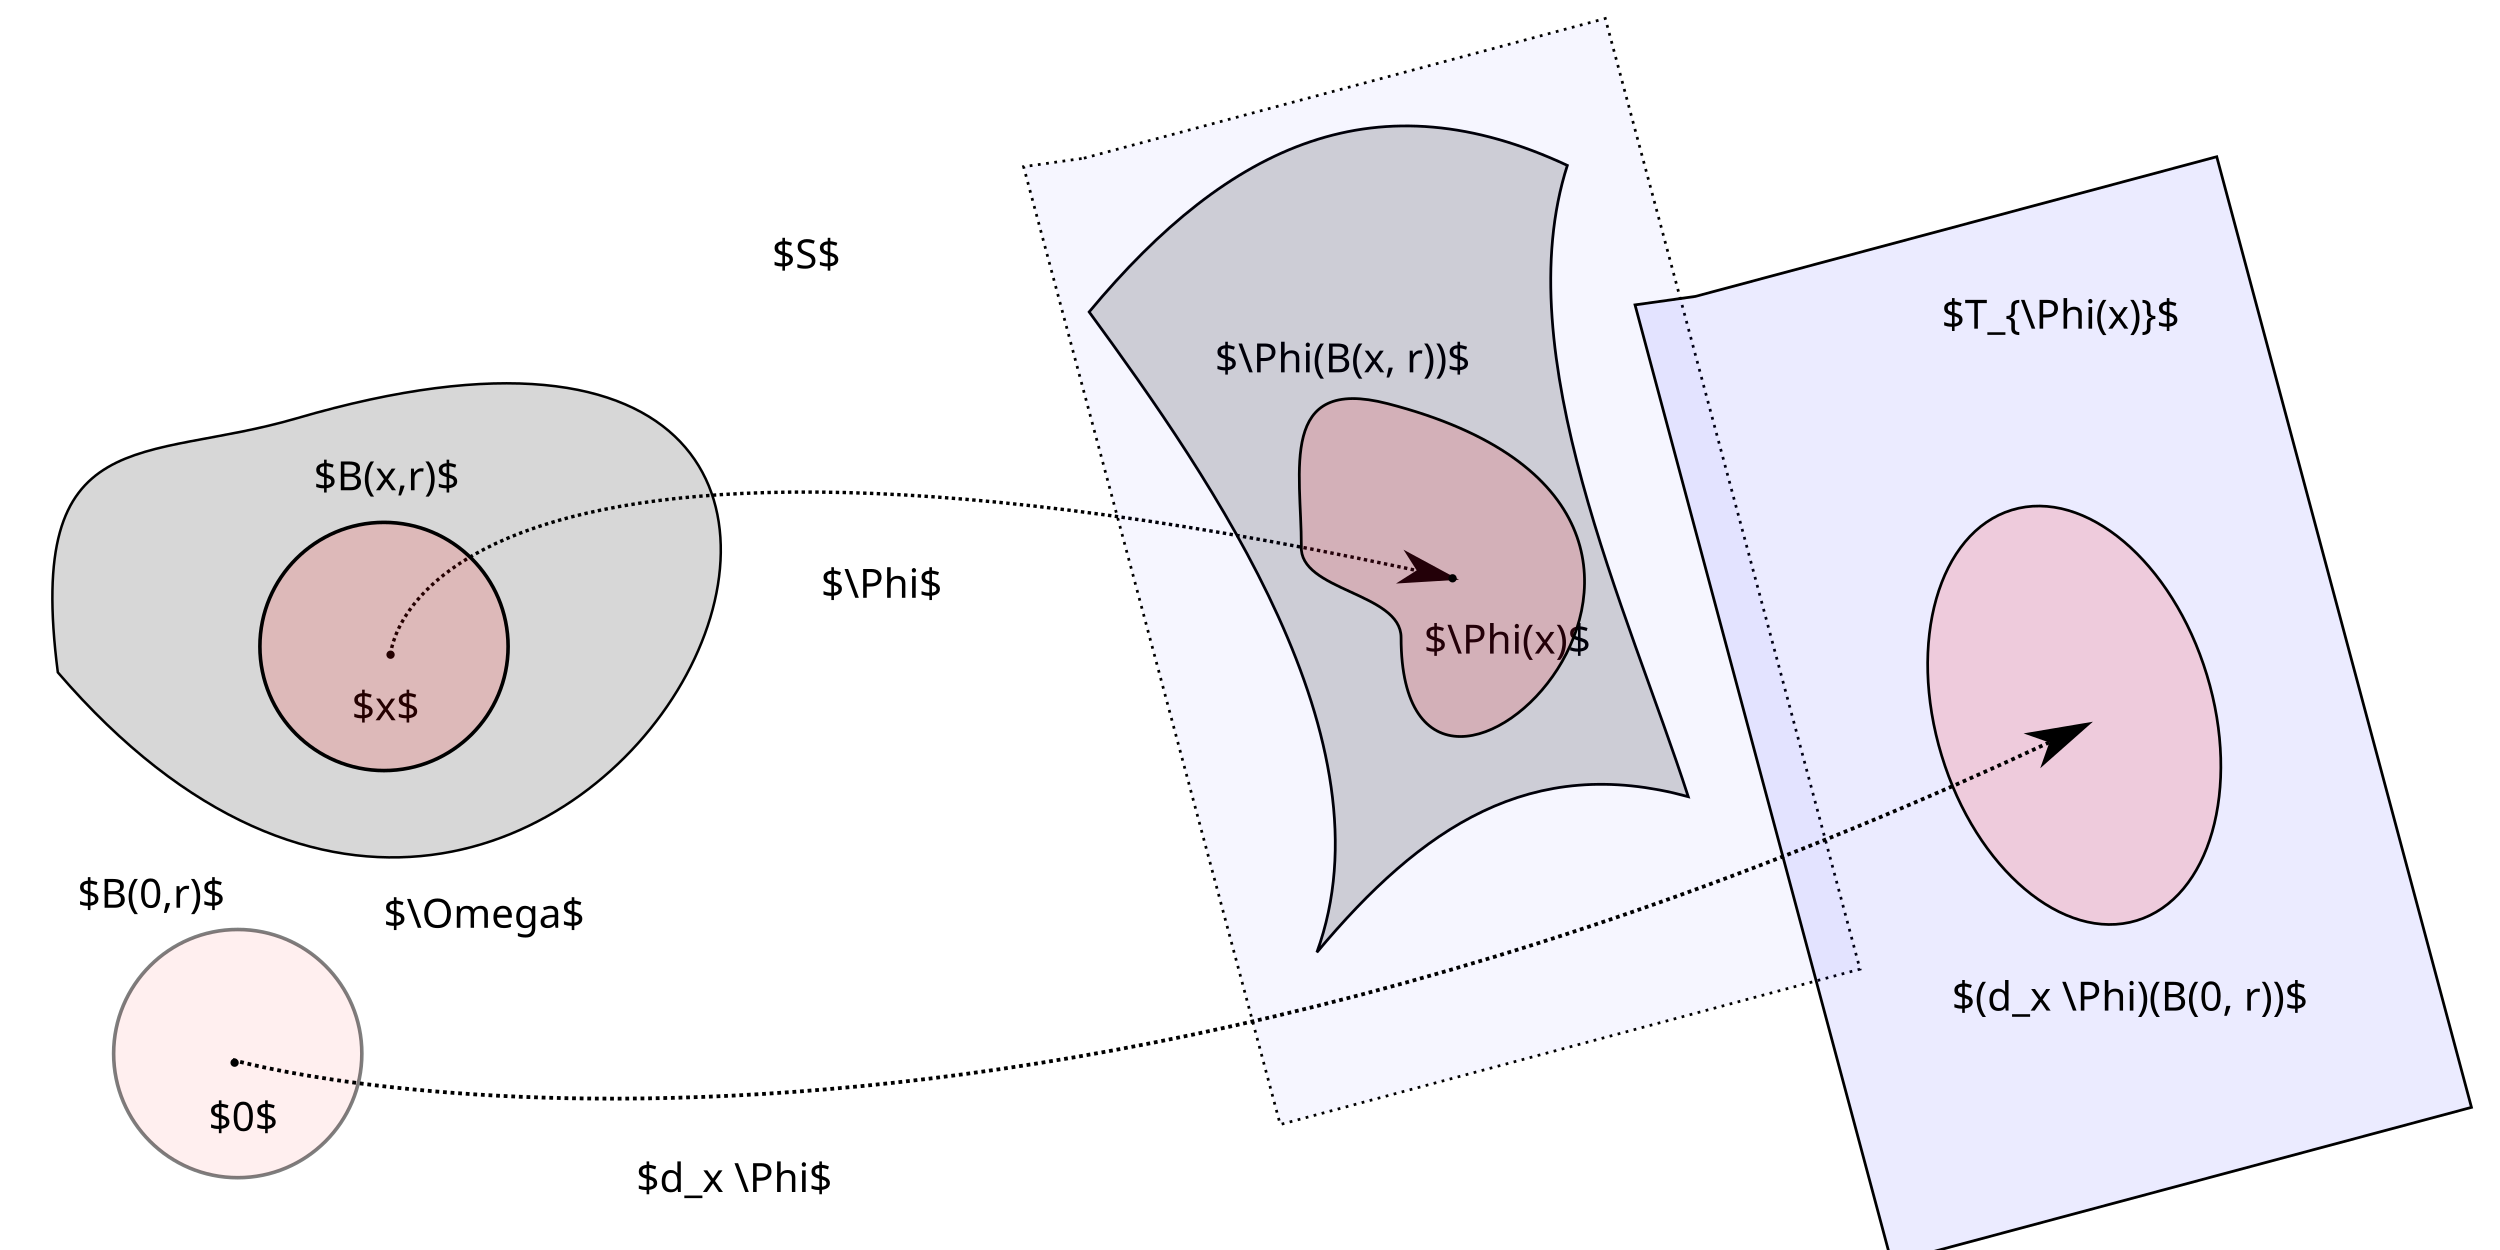
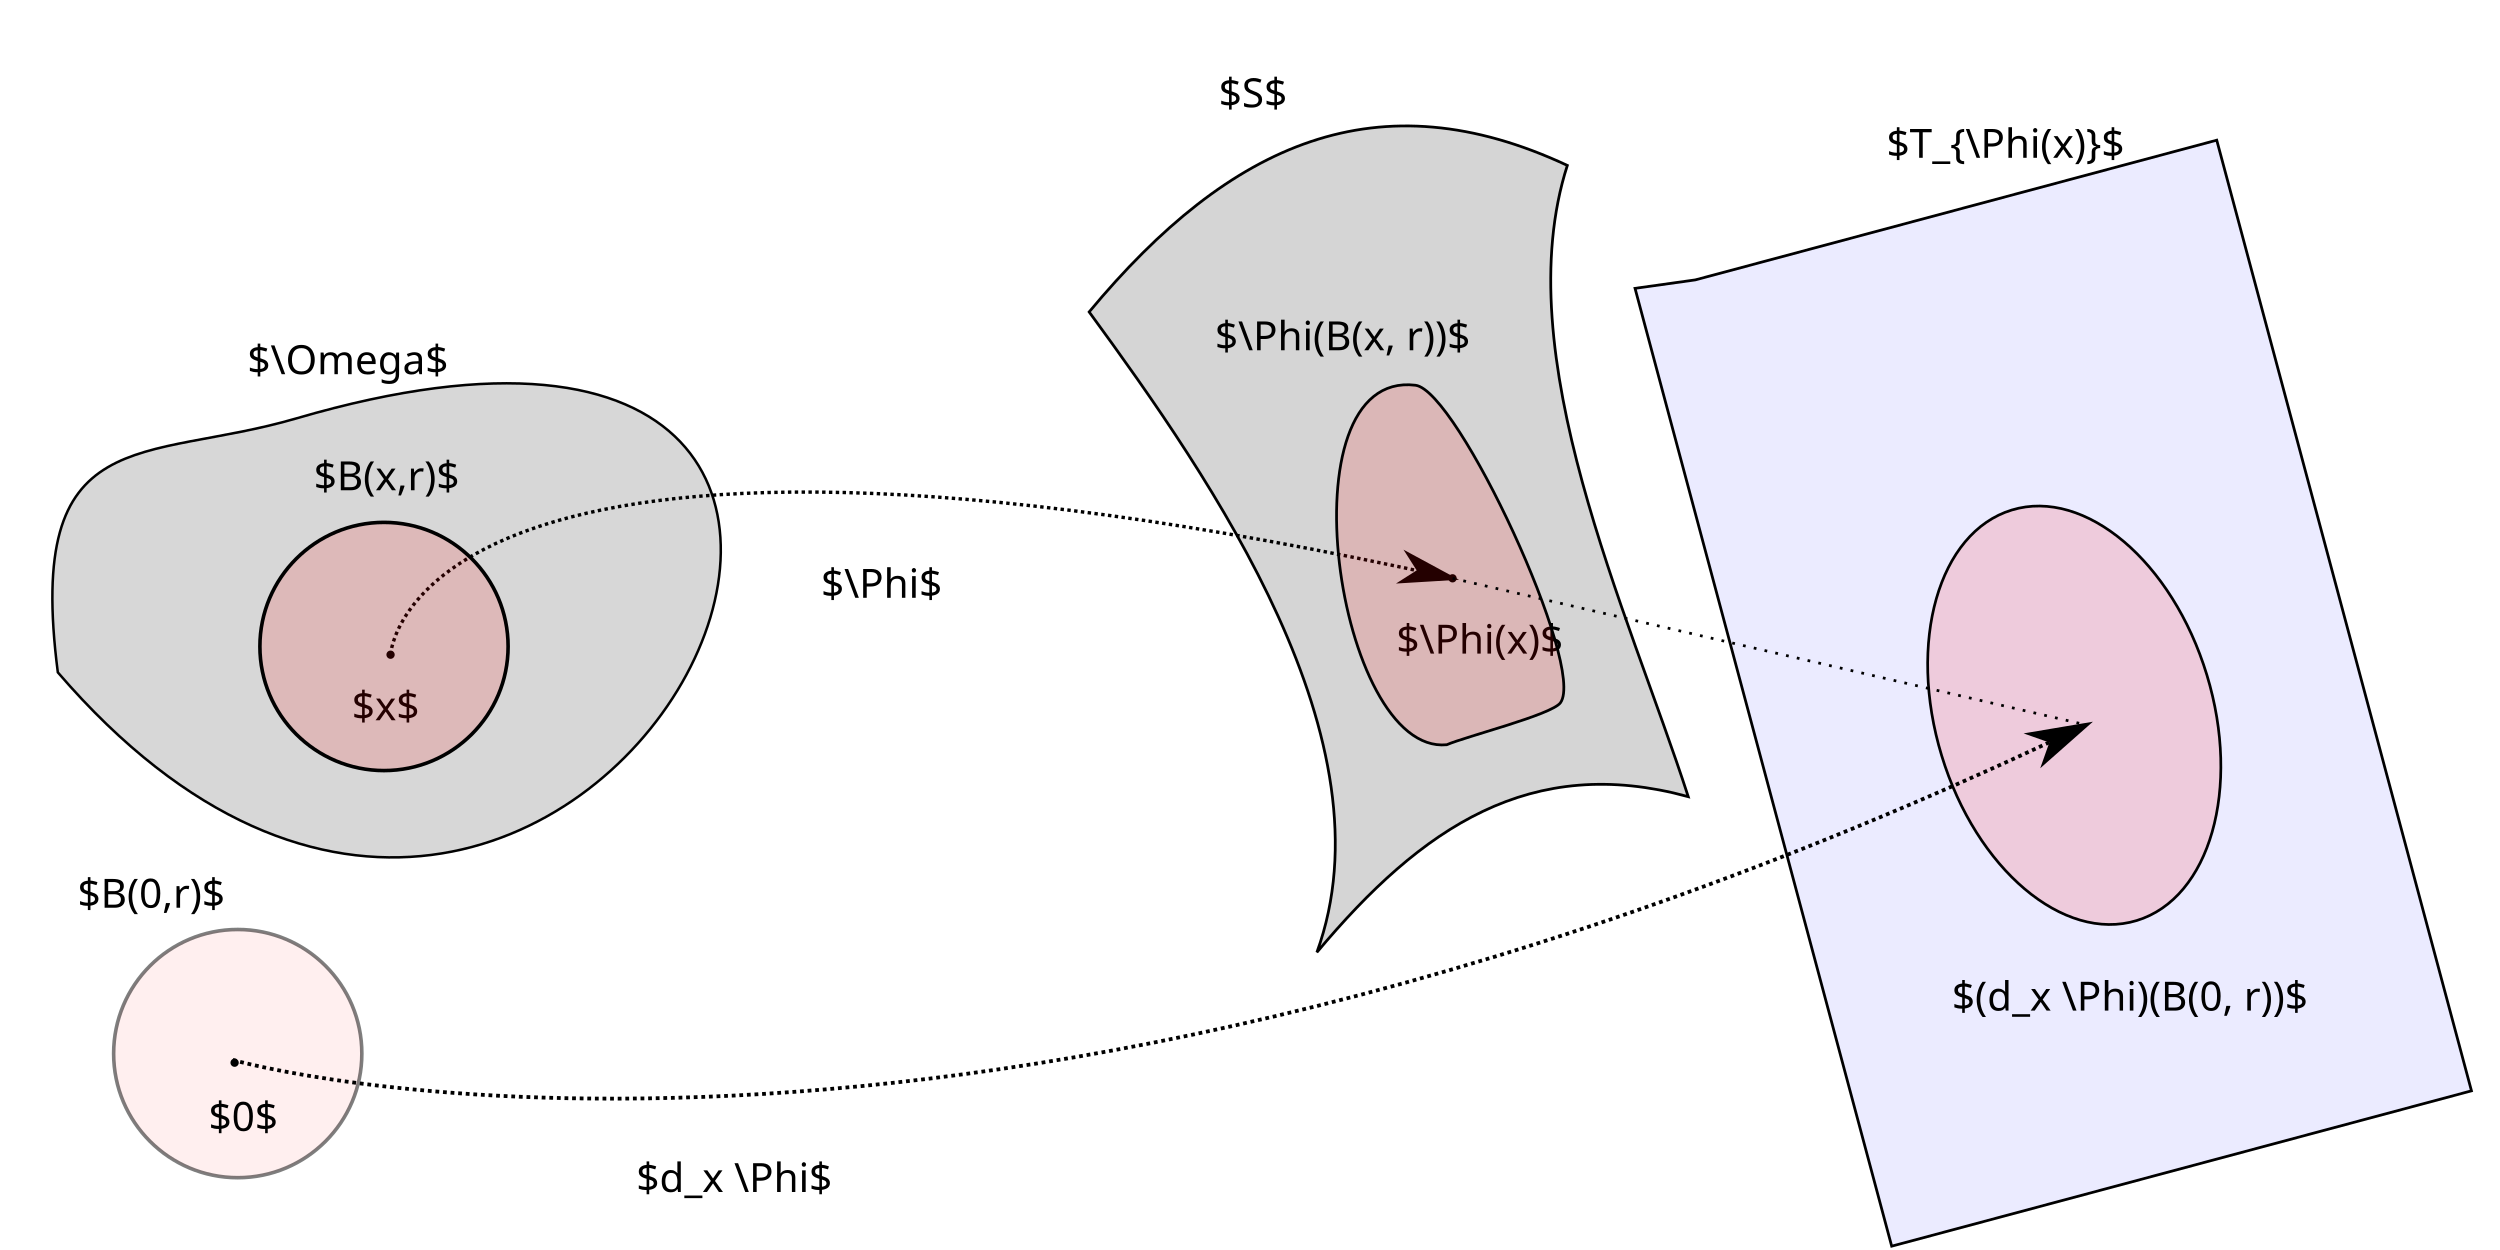
<svg xmlns="http://www.w3.org/2000/svg" width="240mm" height="120mm" viewBox="0 0 240 120" version="1.1" id="svg8">
  <defs id="defs2">
    <marker style="overflow:visible;" id="Arrow1Lend" refX="0.0" refY="0.0" orient="auto">
      <path transform="scale(0.8) rotate(180) translate(12.5,0)" style="fill-rule:evenodd;fill:context-stroke;stroke:context-stroke;stroke-width:1.0pt;" d="M 0.0,0.0 L 5.0,-5.0 L -12.5,0.0 L 5.0,5.0 L 0.0,0.0 z " id="path5764" />
    </marker>
  </defs>
  <g id="layer2">
    <path style="fill:#000000;stroke:#000000;stroke-width:0.265px;stroke-linecap:butt;stroke-linejoin:miter;stroke-opacity:1;fill-opacity:0.165" d="m 150.464,192.88 c -5.832,18.181 5.795,42.666 11.608,60.599 -15.097,-4.116 -25.561,2.881 -35.652,14.945 7.375,-20.256 -9.969,-45.208 -21.862,-61.479 13.642,-16.403 27.804,-22.519 45.906,-14.065 z" id="path56601" transform="translate(0,-177)" />
  </g>
  <g id="layer1" transform="translate(0,-177)">
    <path style="fill:#000000;stroke:#000000;stroke-width:0.243px;stroke-linecap:butt;stroke-linejoin:miter;stroke-opacity:0.996;fill-opacity:0.16" d="M 5.551,241.548 C 2.419,217.288 13.777,221.458 28.463,217.163 107.561,194.029 55.696,299.833 5.551,241.548 Z" id="path856" />
    <text xml:space="preserve" style="font-size:3.881px;line-height:1.25;font-family:sans-serif;-inkscape-font-specification:'sans-serif, Normal';stroke-width:0.265" x="30.125" y="224.067" id="text2665">
      <tspan id="tspan2663" style="stroke-width:0.265" x="30.125" y="224.067">$B(x,r)$</tspan>
    </text>
    <ellipse style="opacity:0;fill:#000000;fill-opacity:1;stroke:#9f00a1;stroke-width:1;stroke-opacity:1" id="path4313" cx="42.632" cy="240.73" rx="6.334" ry="4.548" />
-     <text xml:space="preserve" style="font-size:3.881px;line-height:1.25;font-family:sans-serif;-inkscape-font-specification:'sans-serif, Normal';stroke-width:0.265" x="36.828" y="266.067" id="text1711">
-       <tspan id="tspan1709" style="stroke-width:0.265" x="36.828" y="266.067">$\Omega$</tspan>
+     <text xml:space="preserve" style="font-size:3.881px;line-height:1.25;font-family:sans-serif;-inkscape-font-specification:'sans-serif, Normal';stroke-width:0.265" x="23.753" y="212.923" id="text1711">
+       <tspan id="tspan1709" style="stroke-width:0.265" x="23.753" y="212.923">$\Omega$</tspan>
    </text>
-     <text xml:space="preserve" style="font-size:3.881px;line-height:1.25;font-family:sans-serif;-inkscape-font-specification:'sans-serif, Normal';stroke-width:0.265" x="74.124" y="202.767" id="text2411">
-       <tspan id="tspan2409" style="stroke-width:0.265" x="74.124" y="202.767">$S$</tspan>
+     <text xml:space="preserve" style="font-size:3.881px;line-height:1.25;font-family:sans-serif;-inkscape-font-specification:'sans-serif, Normal';stroke-width:0.265" x="117.004" y="187.299" id="text2411">
+       <tspan id="tspan2409" style="stroke-width:0.265" x="117.004" y="187.299">$S$</tspan>
    </text>
    <path style="fill:none;stroke:#000000;stroke-width:0.328;stroke-linecap:butt;stroke-linejoin:miter;stroke-miterlimit:4;stroke-dasharray:0.328, 0.328;stroke-dashoffset:0;stroke-opacity:1;marker-end:url(#Arrow1Lend)" d="m 37.493,239.852 c 0,0 1.607,-29.565 101.951,-7.335" id="path5407" />
    <text xml:space="preserve" style="font-size:3.881px;line-height:1.25;font-family:sans-serif;-inkscape-font-specification:'sans-serif, Normal';stroke-width:0.265" x="78.823" y="234.386" id="text12605">
      <tspan id="tspan12603" style="stroke-width:0.265" x="78.823" y="234.386">$\Phi$</tspan>
    </text>
    <circle id="path10804" style="fill:#000000;stroke:none;stroke-width:0.265" cx="37.493" cy="239.852" r="0.397" />
    <text xml:space="preserve" style="font-size:3.881px;line-height:1.25;font-family:sans-serif;-inkscape-font-specification:'sans-serif, Normal';stroke-width:0.265" x="33.778" y="246.143" id="text12798">
      <tspan id="tspan12796" style="stroke-width:0.265" x="33.778" y="246.143">$x$</tspan>
    </text>
-     <text xml:space="preserve" style="font-size:3.881px;line-height:1.25;font-family:sans-serif;-inkscape-font-specification:'sans-serif, Normal';stroke-width:0.265" x="116.641" y="212.741" id="text13657">
-       <tspan id="tspan13655" style="stroke-width:0.265" x="116.641" y="212.741">$\Phi(B(x, r))$</tspan>
+     <text xml:space="preserve" style="font-size:3.881px;line-height:1.25;font-family:sans-serif;-inkscape-font-specification:'sans-serif, Normal';stroke-width:0.265" x="116.641" y="210.624" id="text13657">
+       <tspan id="tspan13655" style="stroke-width:0.265" x="116.641" y="210.624">$\Phi(B(x, r))$</tspan>
    </text>
-     <text xml:space="preserve" style="font-size:3.881px;line-height:1.25;font-family:sans-serif;-inkscape-font-specification:'sans-serif, Normal';stroke-width:0.265" x="136.706" y="239.748" id="text15074">
-       <tspan id="tspan15072" style="stroke-width:0.265" x="136.706" y="239.748">$\Phi(x)$</tspan>
+     <text xml:space="preserve" style="font-size:3.881px;line-height:1.25;font-family:sans-serif;-inkscape-font-specification:'sans-serif, Normal';stroke-width:0.265" x="134.06" y="239.748" id="text15074">
+       <tspan id="tspan15072" style="stroke-width:0.265" x="134.06" y="239.748">$\Phi(x)$</tspan>
    </text>
-     <path style="fill:#0000ff;fill-opacity:0.038;stroke:#000000;stroke-width:0.265;stroke-linecap:butt;stroke-linejoin:miter;stroke-opacity:1;stroke-miterlimit:4;stroke-dasharray:0.265, 0.53;stroke-dashoffset:0" d="m 104.052,192.188 50.056,-13.413 24.454,91.263 -55.659,14.914 -24.639,-91.952 z" id="path15756" />
-     <path style="fill:#0000ff;fill-opacity:0.079;stroke:#000000;stroke-width:0.265px;stroke-linecap:butt;stroke-linejoin:miter;stroke-opacity:1" d="m 162.751,205.457 50.056,-13.413 24.454,91.263 -55.659,14.914 -24.639,-91.952 z" id="path15756-3" />
+     <path style="fill:#0000ff;fill-opacity:0.079;stroke:#000000;stroke-width:0.265px;stroke-linecap:butt;stroke-linejoin:miter;stroke-opacity:1" d="m 162.751,203.869 50.056,-13.413 24.454,91.263 -55.659,14.914 -24.639,-91.952 z" id="path15756-3" />
    <circle style="opacity:1;fill:#ff0000;fill-opacity:0.142;stroke:#000000;stroke-width:0.347;stroke-opacity:1" id="path4325" cx="36.864" cy="239.062" r="11.914" />
    <circle style="fill:#f60000;fill-opacity:0.065;stroke:#000000;stroke-width:0.347;stroke-opacity:0.507;opacity:1" id="path4325-6" cx="22.823" cy="278.145" r="11.914" />
-     <path style="fill:#f60000;fill-opacity:0.142;stroke:#000000;stroke-width:0.265px;stroke-linecap:butt;stroke-linejoin:miter;stroke-opacity:1" d="m 124.927,229.417 c 0.018,-7.133 -2.257,-16.388 8.287,-13.667 41.765,10.778 1.289,49.702 1.289,22.454 0,-4.332 -9.829,-4.462 -9.576,-8.786 z" id="path5284" />
    <circle id="path22554" style="fill:#000000;stroke:none;stroke-width:0.265" cx="139.444" cy="232.517" r="0.397" />
    <ellipse style="fill:#ff0000;fill-opacity:0.14;stroke:#000000;stroke-width:0.26;stroke-miterlimit:4;stroke-dasharray:none;stroke-dashoffset:0" id="path23074" cx="119.018" cy="292.983" rx="13.306" ry="20.598" transform="rotate(-16.91876)" />
    <text xml:space="preserve" style="font-size:3.881px;line-height:1.25;font-family:sans-serif;-inkscape-font-specification:'sans-serif, Normal';stroke-width:0.265" x="7.45" y="264.146" id="text30679">
      <tspan id="tspan30677" style="stroke-width:0.265" x="7.45" y="264.146">$B(0,r)$</tspan>
    </text>
    <circle id="path30794" style="fill:#000000;stroke:none;stroke-width:0.265" cx="22.522" cy="279.02" r="0.397" />
    <path style="fill:none;stroke:#000000;stroke-width:0.365;stroke-linecap:butt;stroke-linejoin:miter;stroke-miterlimit:4;stroke-dasharray:0.365, 0.365;stroke-dashoffset:0;stroke-opacity:1;marker-end:url(#Arrow1Lend)" d="m 22.346,278.753 c 0,0 68.998,19.845 177.932,-32.163" id="path30829" />
    <text xml:space="preserve" style="font-size:3.881px;line-height:1.25;font-family:sans-serif;-inkscape-font-specification:'sans-serif, Normal';stroke-width:0.265" x="61.089" y="291.43" id="text33957">
      <tspan id="tspan33955" style="stroke-width:0.265" x="61.089" y="291.43">$d_x \Phi$</tspan>
    </text>
    <text xml:space="preserve" style="font-size:3.881px;line-height:1.25;font-family:sans-serif;-inkscape-font-specification:'sans-serif, Normal';stroke-width:0.265" x="20.029" y="285.572" id="text36933">
      <tspan id="tspan36931" style="stroke-width:0.265" x="20.029" y="285.572">$0$</tspan>
    </text>
-     <text xml:space="preserve" style="font-size:3.881px;line-height:1.25;font-family:sans-serif;-inkscape-font-specification:'sans-serif, Normal';stroke-width:0.265" x="186.406" y="208.553" id="text43573">
-       <tspan id="tspan43571" style="stroke-width:0.265" x="186.406" y="208.553">$T_{\Phi(x)}$</tspan>
+     <text xml:space="preserve" style="font-size:3.881px;line-height:1.25;font-family:sans-serif;-inkscape-font-specification:'sans-serif, Normal';stroke-width:0.265" x="181.115" y="192.149" id="text43573">
+       <tspan id="tspan43571" style="stroke-width:0.265" x="181.115" y="192.149">$T_{\Phi(x)}$</tspan>
    </text>
    <text xml:space="preserve" style="font-size:3.881px;line-height:1.25;font-family:sans-serif;-inkscape-font-specification:'sans-serif, Normal';stroke-width:0.265" x="187.385" y="274.018" id="text54222">
      <tspan id="tspan54220" style="stroke-width:0.265" x="187.385" y="274.018">$(d_x \Phi)(B(0, r))$</tspan>
    </text>
+     <path style="fill:#ff0000;fill-opacity:0.142;stroke:#000000;stroke-width:0.265px;stroke-linecap:butt;stroke-linejoin:miter;stroke-opacity:1" d="m 138.887,248.495 c -10.558,1.027 -15.925,-36.061 -3.007,-34.512 4.044,0.485 16.415,27.07 13.92,30.485 -0.841,1.151 -9.053,3.223 -10.913,4.027 z" id="path1092" />
+     <path style="fill:none;stroke:#000000;stroke-width:0.265;stroke-linecap:butt;stroke-linejoin:miter;stroke-opacity:1;stroke-miterlimit:4;stroke-dasharray:0.265,0.795;stroke-dashoffset:0" d="m 139.444,232.517 60.834,14.073" id="path1694" />
  </g>
</svg>
